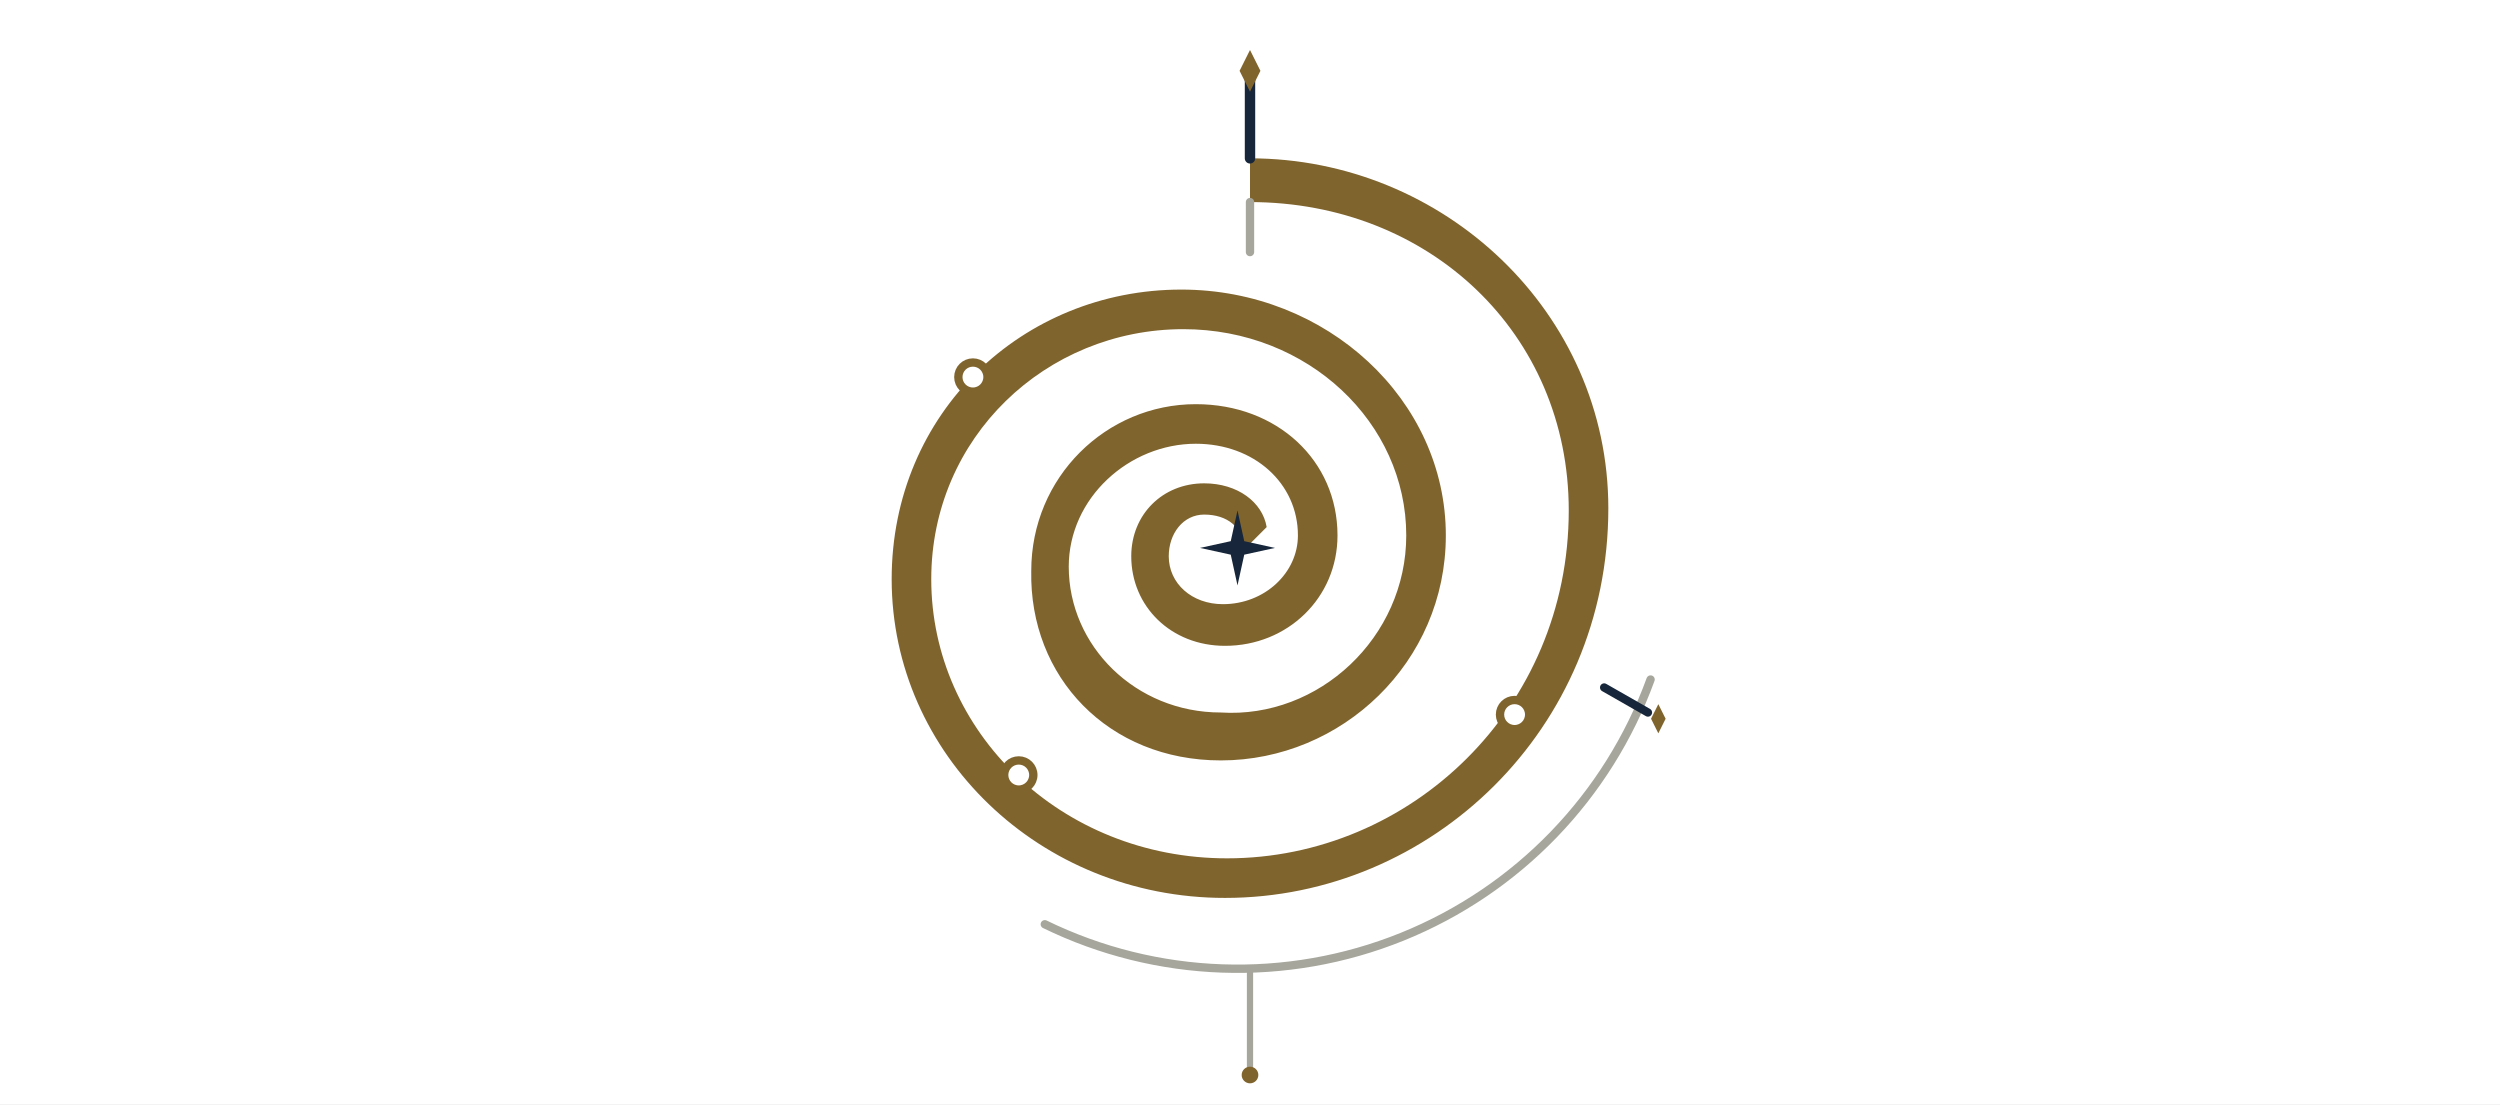
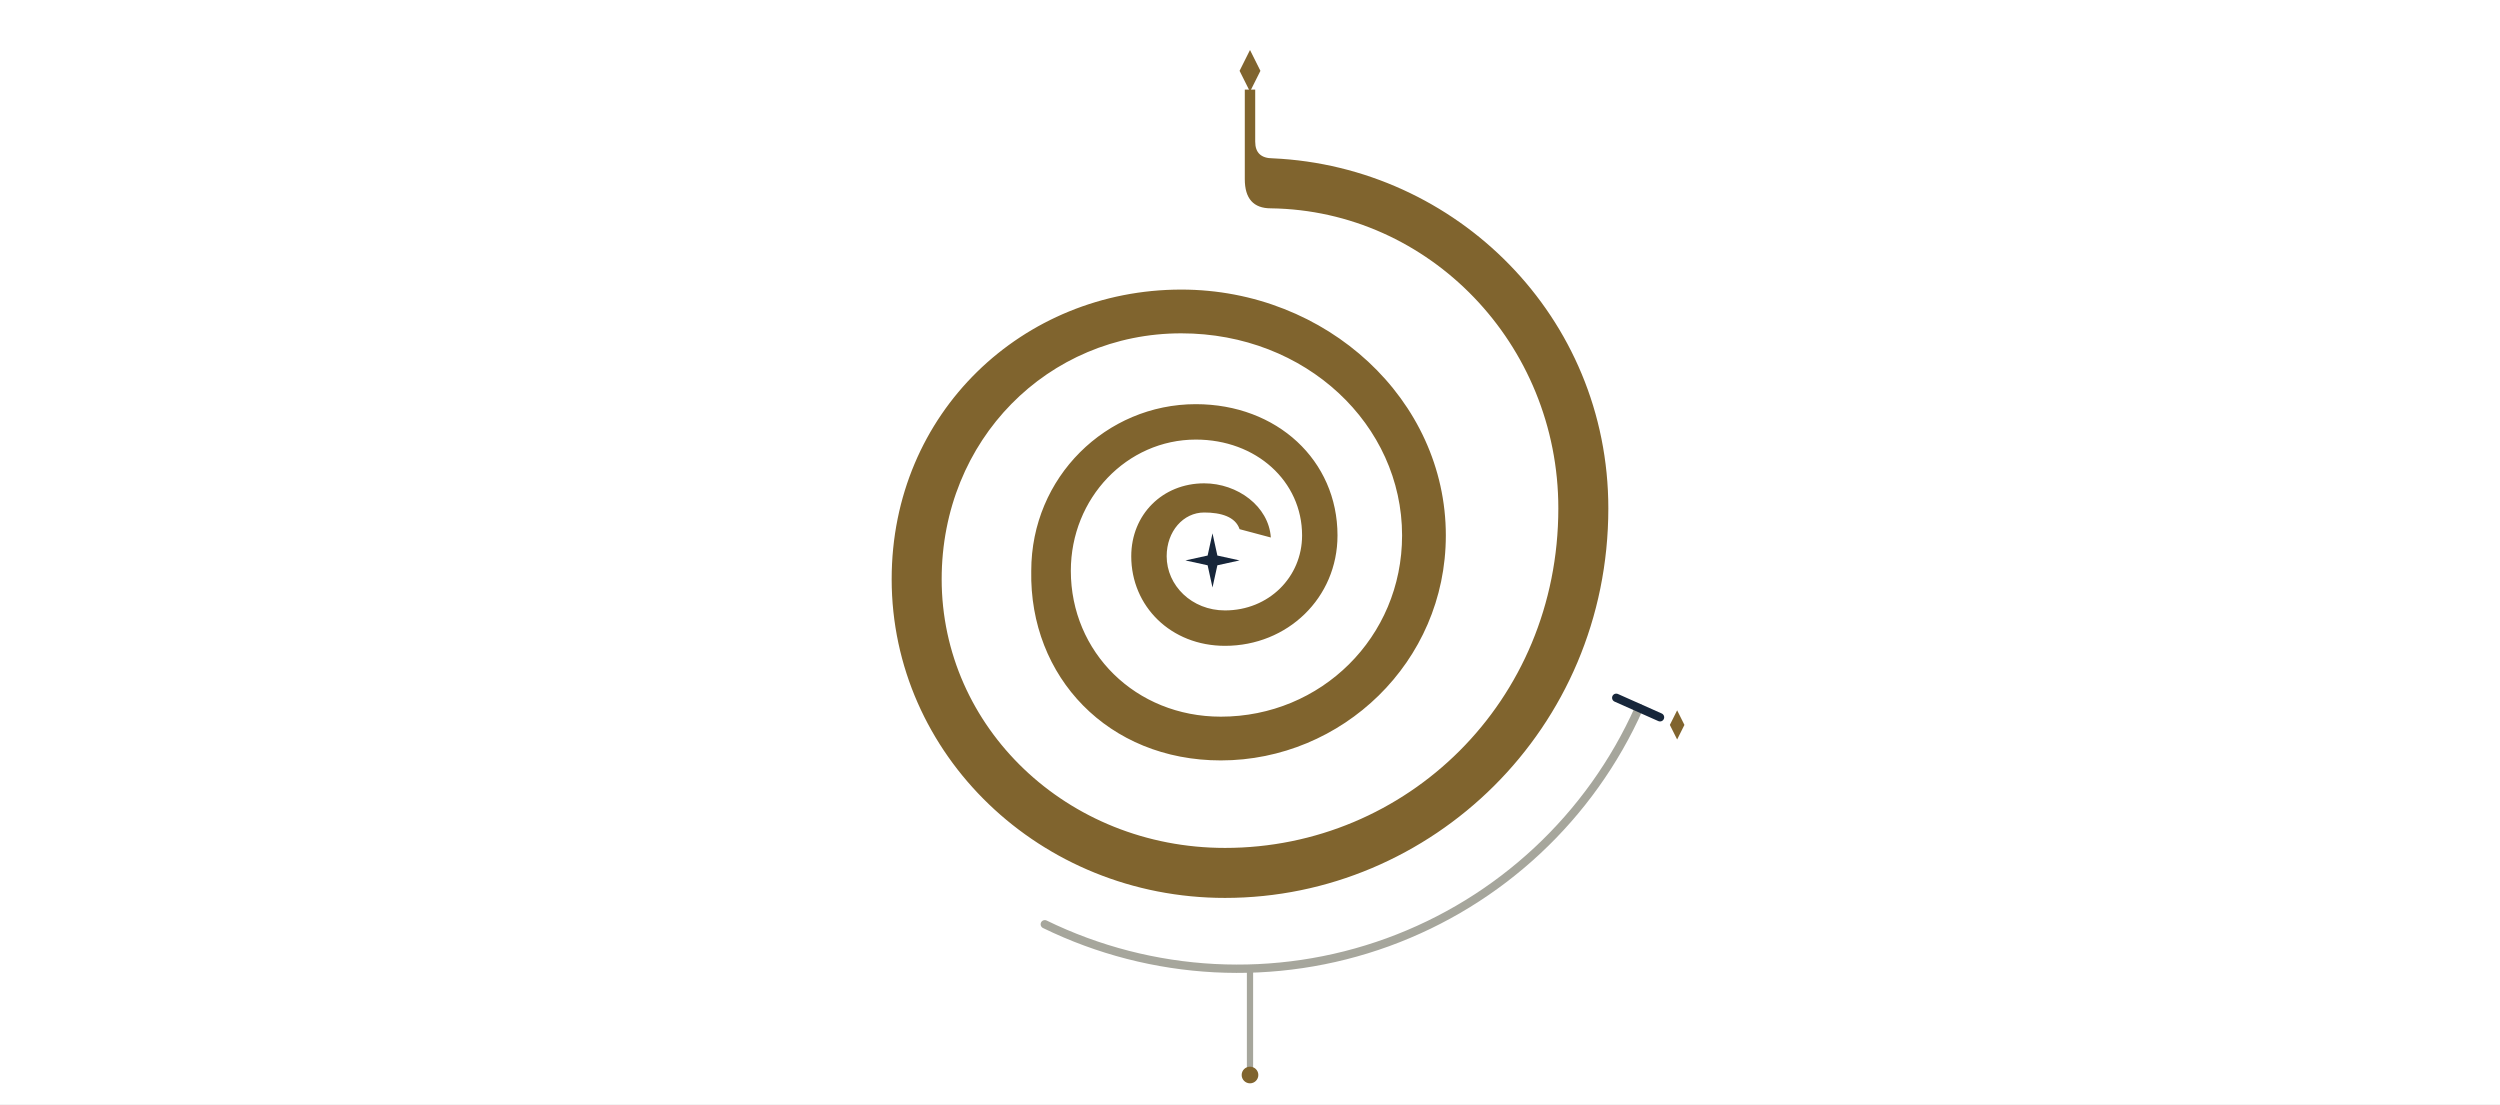
<svg xmlns="http://www.w3.org/2000/svg" width="1200" height="530" viewBox="0 0 1200 530" role="img" aria-labelledby="title desc">
  <rect x="0" y="0" width="1200" height="530" rx="0" fill="#ffffff" />
  <g id="frozen-clotho-seal" transform="translate(344.0 0)">
-     <g id="celestial-seal">
-       <g id="continuous-generative-thread">
-         <path d="M256 76 C349 76 428 150 428 244 C428 350 343 431 244 431 C155 431 84 362 84 278 C84 198 147 139 223 139 C293 139 350 192 350 257 C350 318 300 365 242 365 C188 365 150 325 151 274 C151 229 187 194 230 194 C269 194 298 221 298 257 C298 287 274 310 244 310 C218 310 199 291 199 267 C199 247 214 232 234 232 C250 232 262 241 264 253 L253 264 C253 253 245 247 234 247 C224 247 217 256 217 267 C217 280 228 290 243 290 C263 290 279 275 279 257 C279 232 258 213 230 213 C198 213 169 239 169 272 C169 310 201 342 242 342 C289 345 331 306 331 257 C331 203 284 158 224 158 C158 158 103 210 103 278 C103 351 165 412 245 412 C333 412 409 340 409 245 C409 160 342 97 256 97Z" fill="#80642e" />
-       </g>
-       <g id="stellar-origin">
-         <path d="M250 245L253.24 259.76 268 263 253.24 266.24 250 281 246.76 266.24 232 263 246.76 259.76Z" fill="#17263a" />
-       </g>
-       <g id="thread-axis">
-         <path d="M256 36V76" fill="none" stroke="#17263a" stroke-width="5" stroke-linecap="round" stroke-linejoin="round" />
-         <path d="M256 24L261.0 34 256 44 251.0 34Z" fill="#80642e" />
-         <path d="M256 97V121" fill="none" stroke="#a6a69c" stroke-width="4" stroke-linecap="round" stroke-linejoin="round" />
-       </g>
-       <g id="outer-tangent">
-         <path d="M448.275 326.166 A211 211 0 0 1 157.504 443.646" fill="none" stroke="#a6a69c" stroke-width="4" stroke-linecap="round" stroke-linejoin="round" />
-         <path d="M426 330L447 342" fill="none" stroke="#17263a" stroke-width="4" stroke-linecap="round" stroke-linejoin="round" />
-         <path d="M452 338L455.5 345 452 352 448.5 345Z" fill="#80642e" />
-       </g>
-       <circle cx="123" cy="181" r="7" fill="#ffffff" stroke="#80642e" stroke-width="4" />
-       <circle cx="145" cy="372" r="7" fill="#ffffff" stroke="#80642e" stroke-width="4" />
-       <circle cx="383" cy="343" r="7" fill="#ffffff" stroke="#80642e" stroke-width="4" />
+     <g id="continuous-axial-thread">
+       <path d="M253.5 43 L258.5 43 L258.5 68 Q258.5 76 267 76 C355 80 428 152 428 244 C428 350 343 431 244 431 C155 431 84 362 84 278 C84 198 147 139 223 139 C293 139 350 192 350 257 C350 318 300 365 242 365 C188 365 150 325 151 274 C151 229 187 194 230 194 C269 194 298 221 298 257 C298 287 274 310 244 310 C218 310 199 291 199 267 C199 247 214 232 234 232 C250 232 265 243 266 258 L251 254 C249 248 242 246 234 246 C224 246 216 255 216 267 C216 281 228 293 244 293 C265 293 281 277 281 257 C281 231 259 211 230 211 C197 211 170 239 170 274 C170 313 201 344 242 344 C290 344 329 306 329 257 C329 204 283 160 223 160 C159 160 108 211 108 278 C108 349 168 407 244 407 C331 407 404 337 404 244 C404 165 342 101 266 100 Q253.5 100 253.5 86 Z" fill="#80642e" />
+     </g>
+     <g id="stellar-origin">
+       <path d="M238 256L240.34 266.66 251 269 240.34 271.34 238 282 235.66 271.34 225 269 235.66 266.66Z" fill="#17263a" />
+     </g>
+     <g id="axial-terminal">
+       <path d="M256 24L261.0 34 256 44 251.0 34Z" fill="#80642e" />
+     </g>
+     <g id="orbital-reference">
+       <path d="M442.758 339.821 A211 211 0 0 1 157.504 443.646" fill="none" stroke="#a6a69c" stroke-width="4" stroke-linecap="round" stroke-linejoin="round" />
+       <path d="M431.796 334.941L452.807 344.296" fill="none" stroke="#17263a" stroke-width="4" stroke-linecap="round" stroke-linejoin="round" />
+       <path d="M461.029 340.956L464.529 347.956 461.029 354.956 457.529 347.956Z" fill="#80642e" />
    </g>
  </g>
  <path d="M600.0 466V512" fill="none" stroke="#a6a69c" stroke-width="3" stroke-linecap="round" stroke-linejoin="round" />
  <circle cx="600.0" cy="516" r="4" fill="#80642e" />
</svg>
